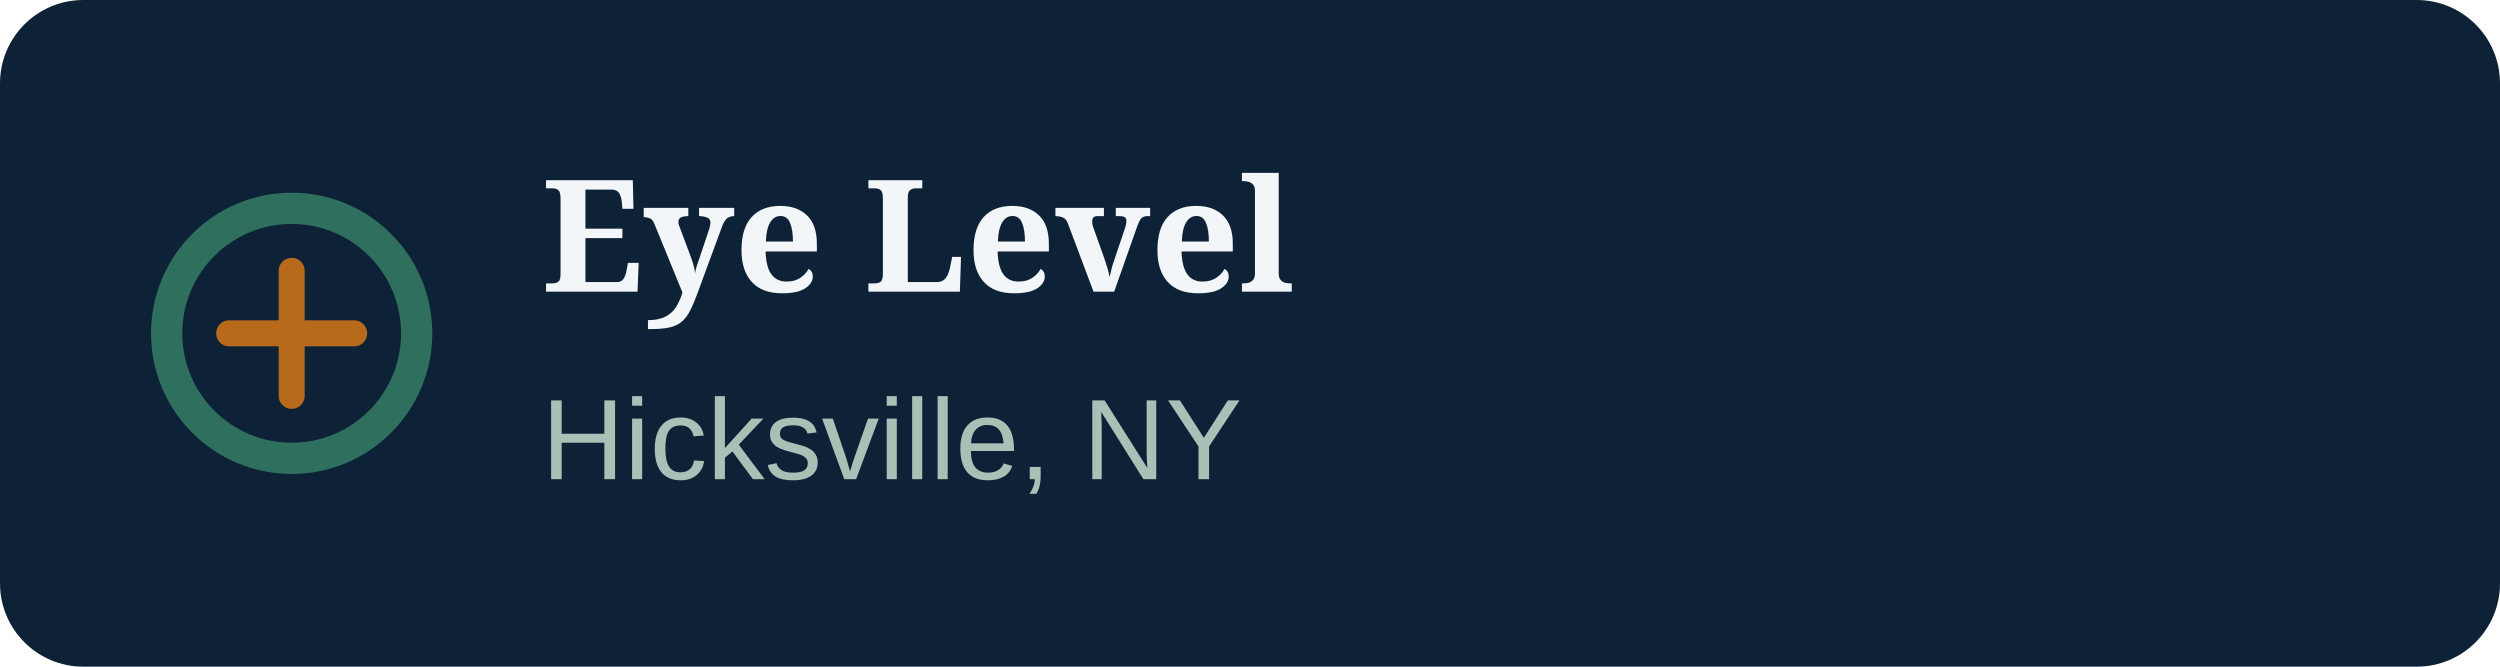
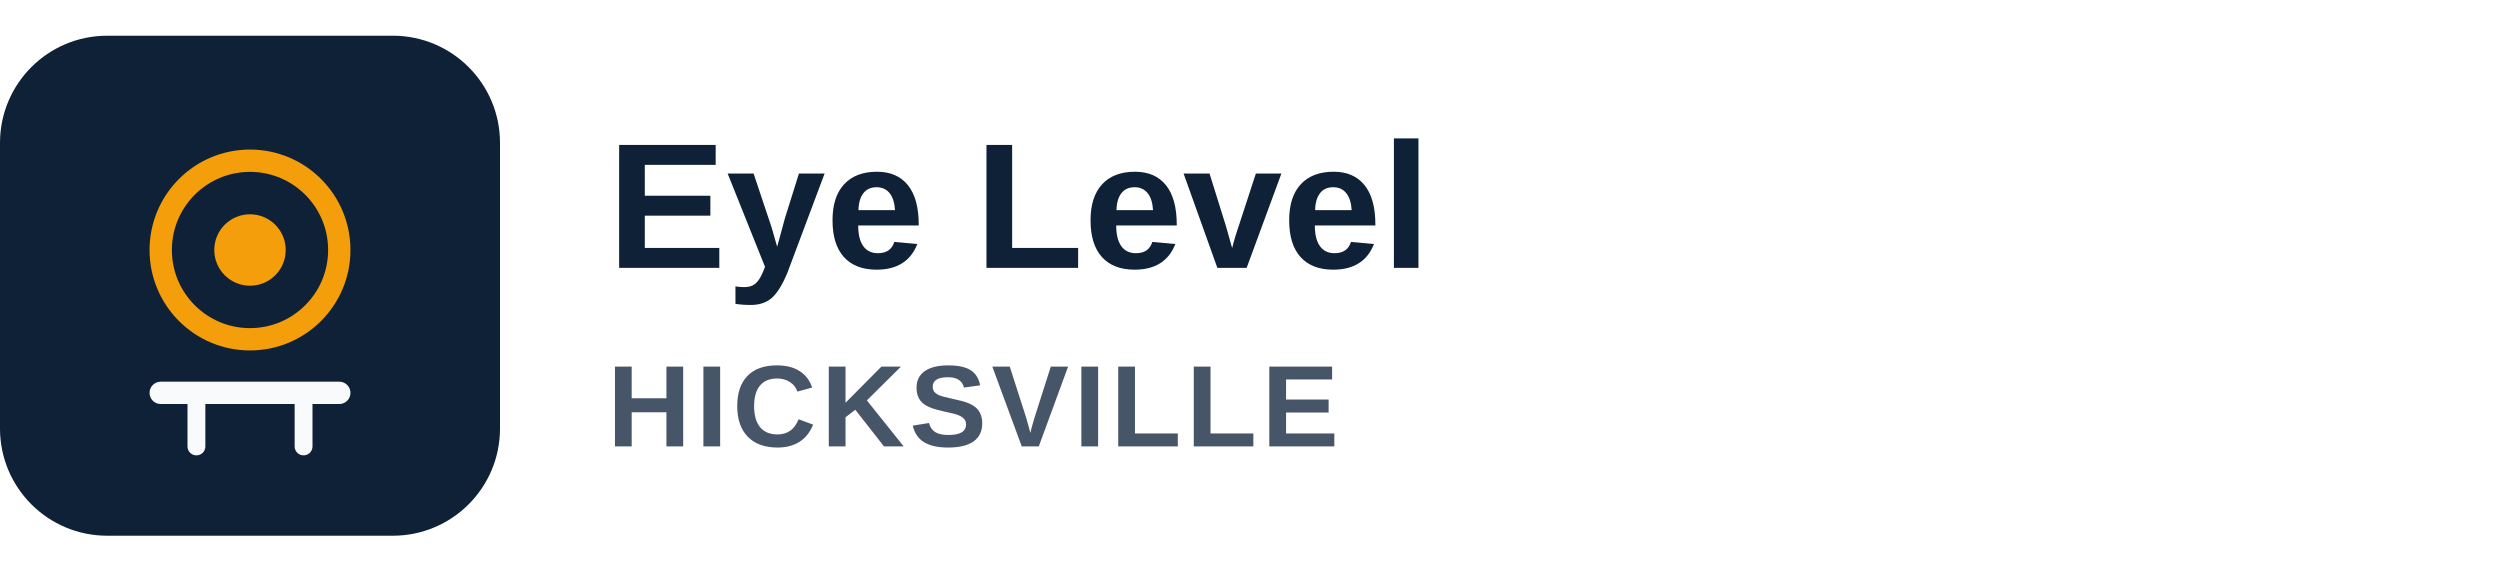
- <svg xmlns="http://www.w3.org/2000/svg" viewBox="0 0 240 64" role="img" aria-labelledby="title desc">
-   <rect width="240" height="64" fill="#0D2137" rx="8" />
-   <circle cx="28" cy="32" r="12" fill="none" stroke="#2F6F5E" stroke-width="3" />
-   <path d="M22 32h12M28 26v12" stroke="#B86A1C" stroke-width="2.5" stroke-linecap="round" />
-   <text x="52" y="28" fill="#F3F6F8" font-family="Georgia, serif" font-size="15" font-weight="700">Eye Level</text>
-   <text x="52" y="46" fill="#A8C0B6" font-family="Arial, sans-serif" font-size="11">Hicksville, NY</text>
+ <svg xmlns="http://www.w3.org/2000/svg" viewBox="0 0 280 64" role="img" aria-labelledby="logoTitle logoDesc">
+   <rect x="0" y="4" width="56" height="56" rx="12" fill="#0F2137" />
+   <circle cx="28" cy="28" r="10" fill="none" stroke="#F59E0B" stroke-width="2.5" />
+   <circle cx="28" cy="28" r="4" fill="#F59E0B" />
+   <path d="M18 44h20" stroke="#F8FAFC" stroke-width="2.5" stroke-linecap="round" />
+   <path d="M22 44v6M34 44v6" stroke="#F8FAFC" stroke-width="2" stroke-linecap="round" />
+   <text x="68" y="30" fill="#0F2137" font-family="Plus Jakarta Sans, Arial, sans-serif" font-size="20" font-weight="800">Eye Level</text>
+   <text x="68" y="50" fill="#475569" font-family="DM Sans, Arial, sans-serif" font-size="13" font-weight="600" letter-spacing="0.04em">HICKSVILLE</text>
</svg>
